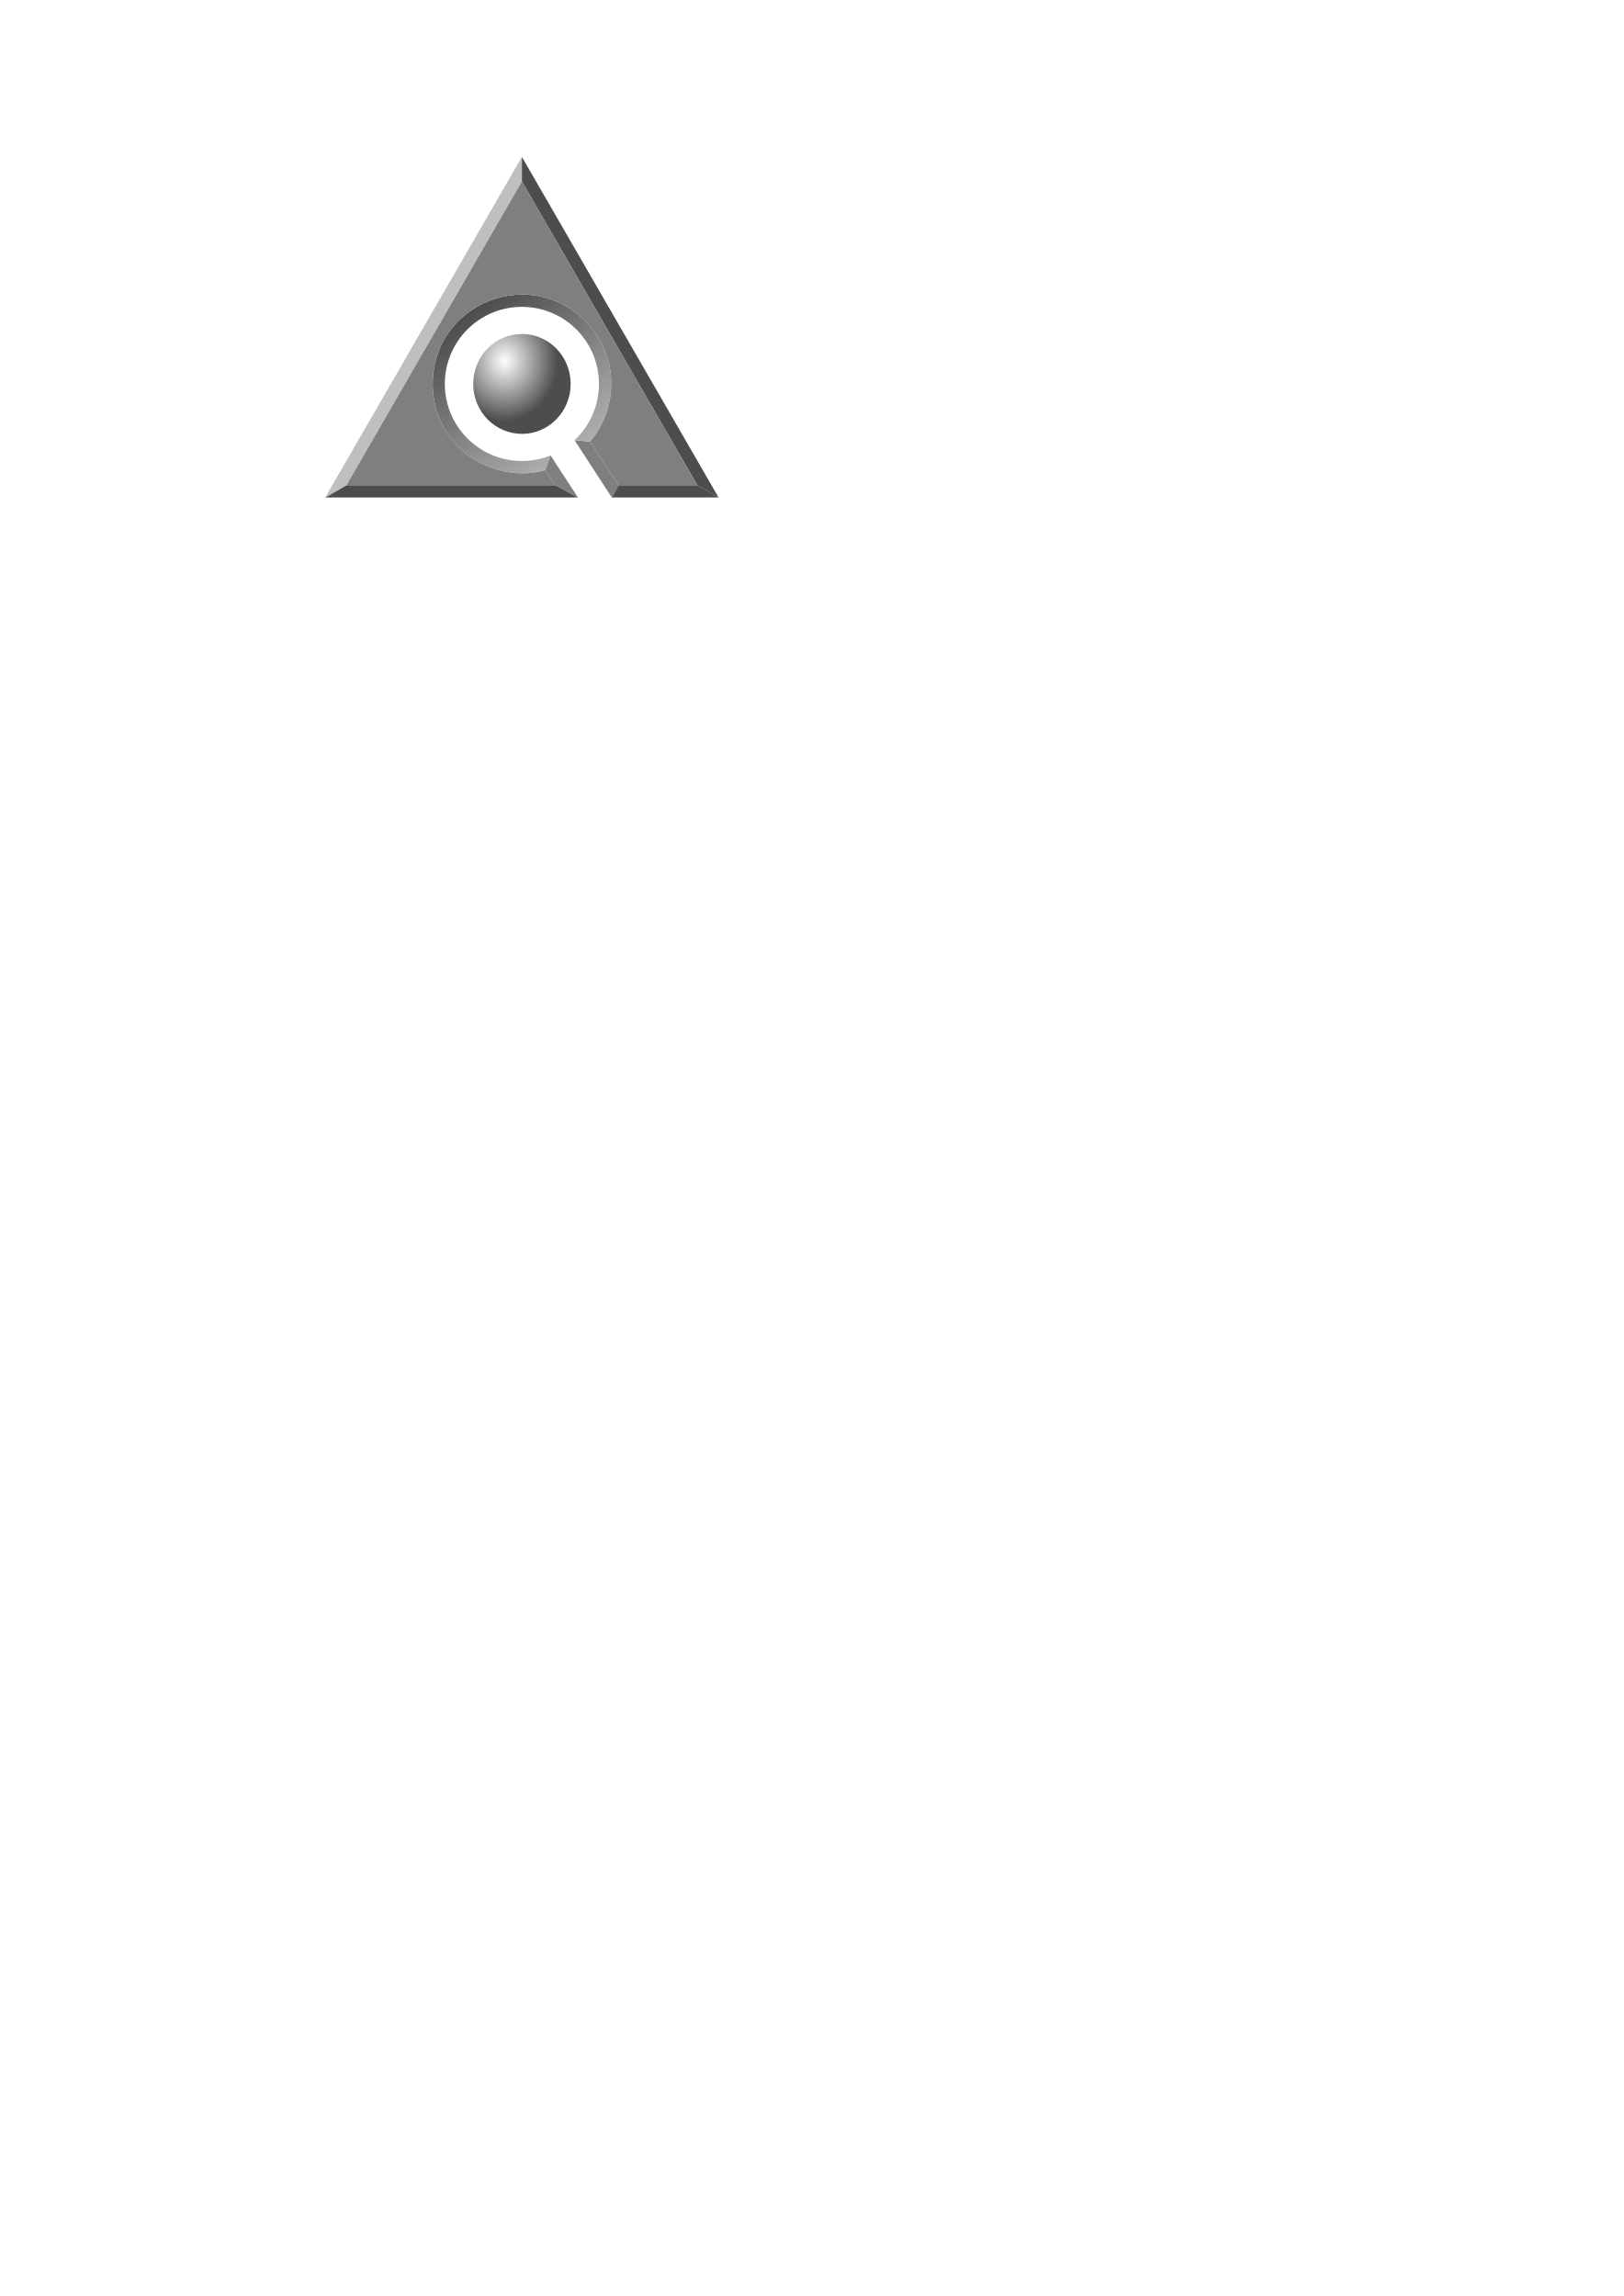
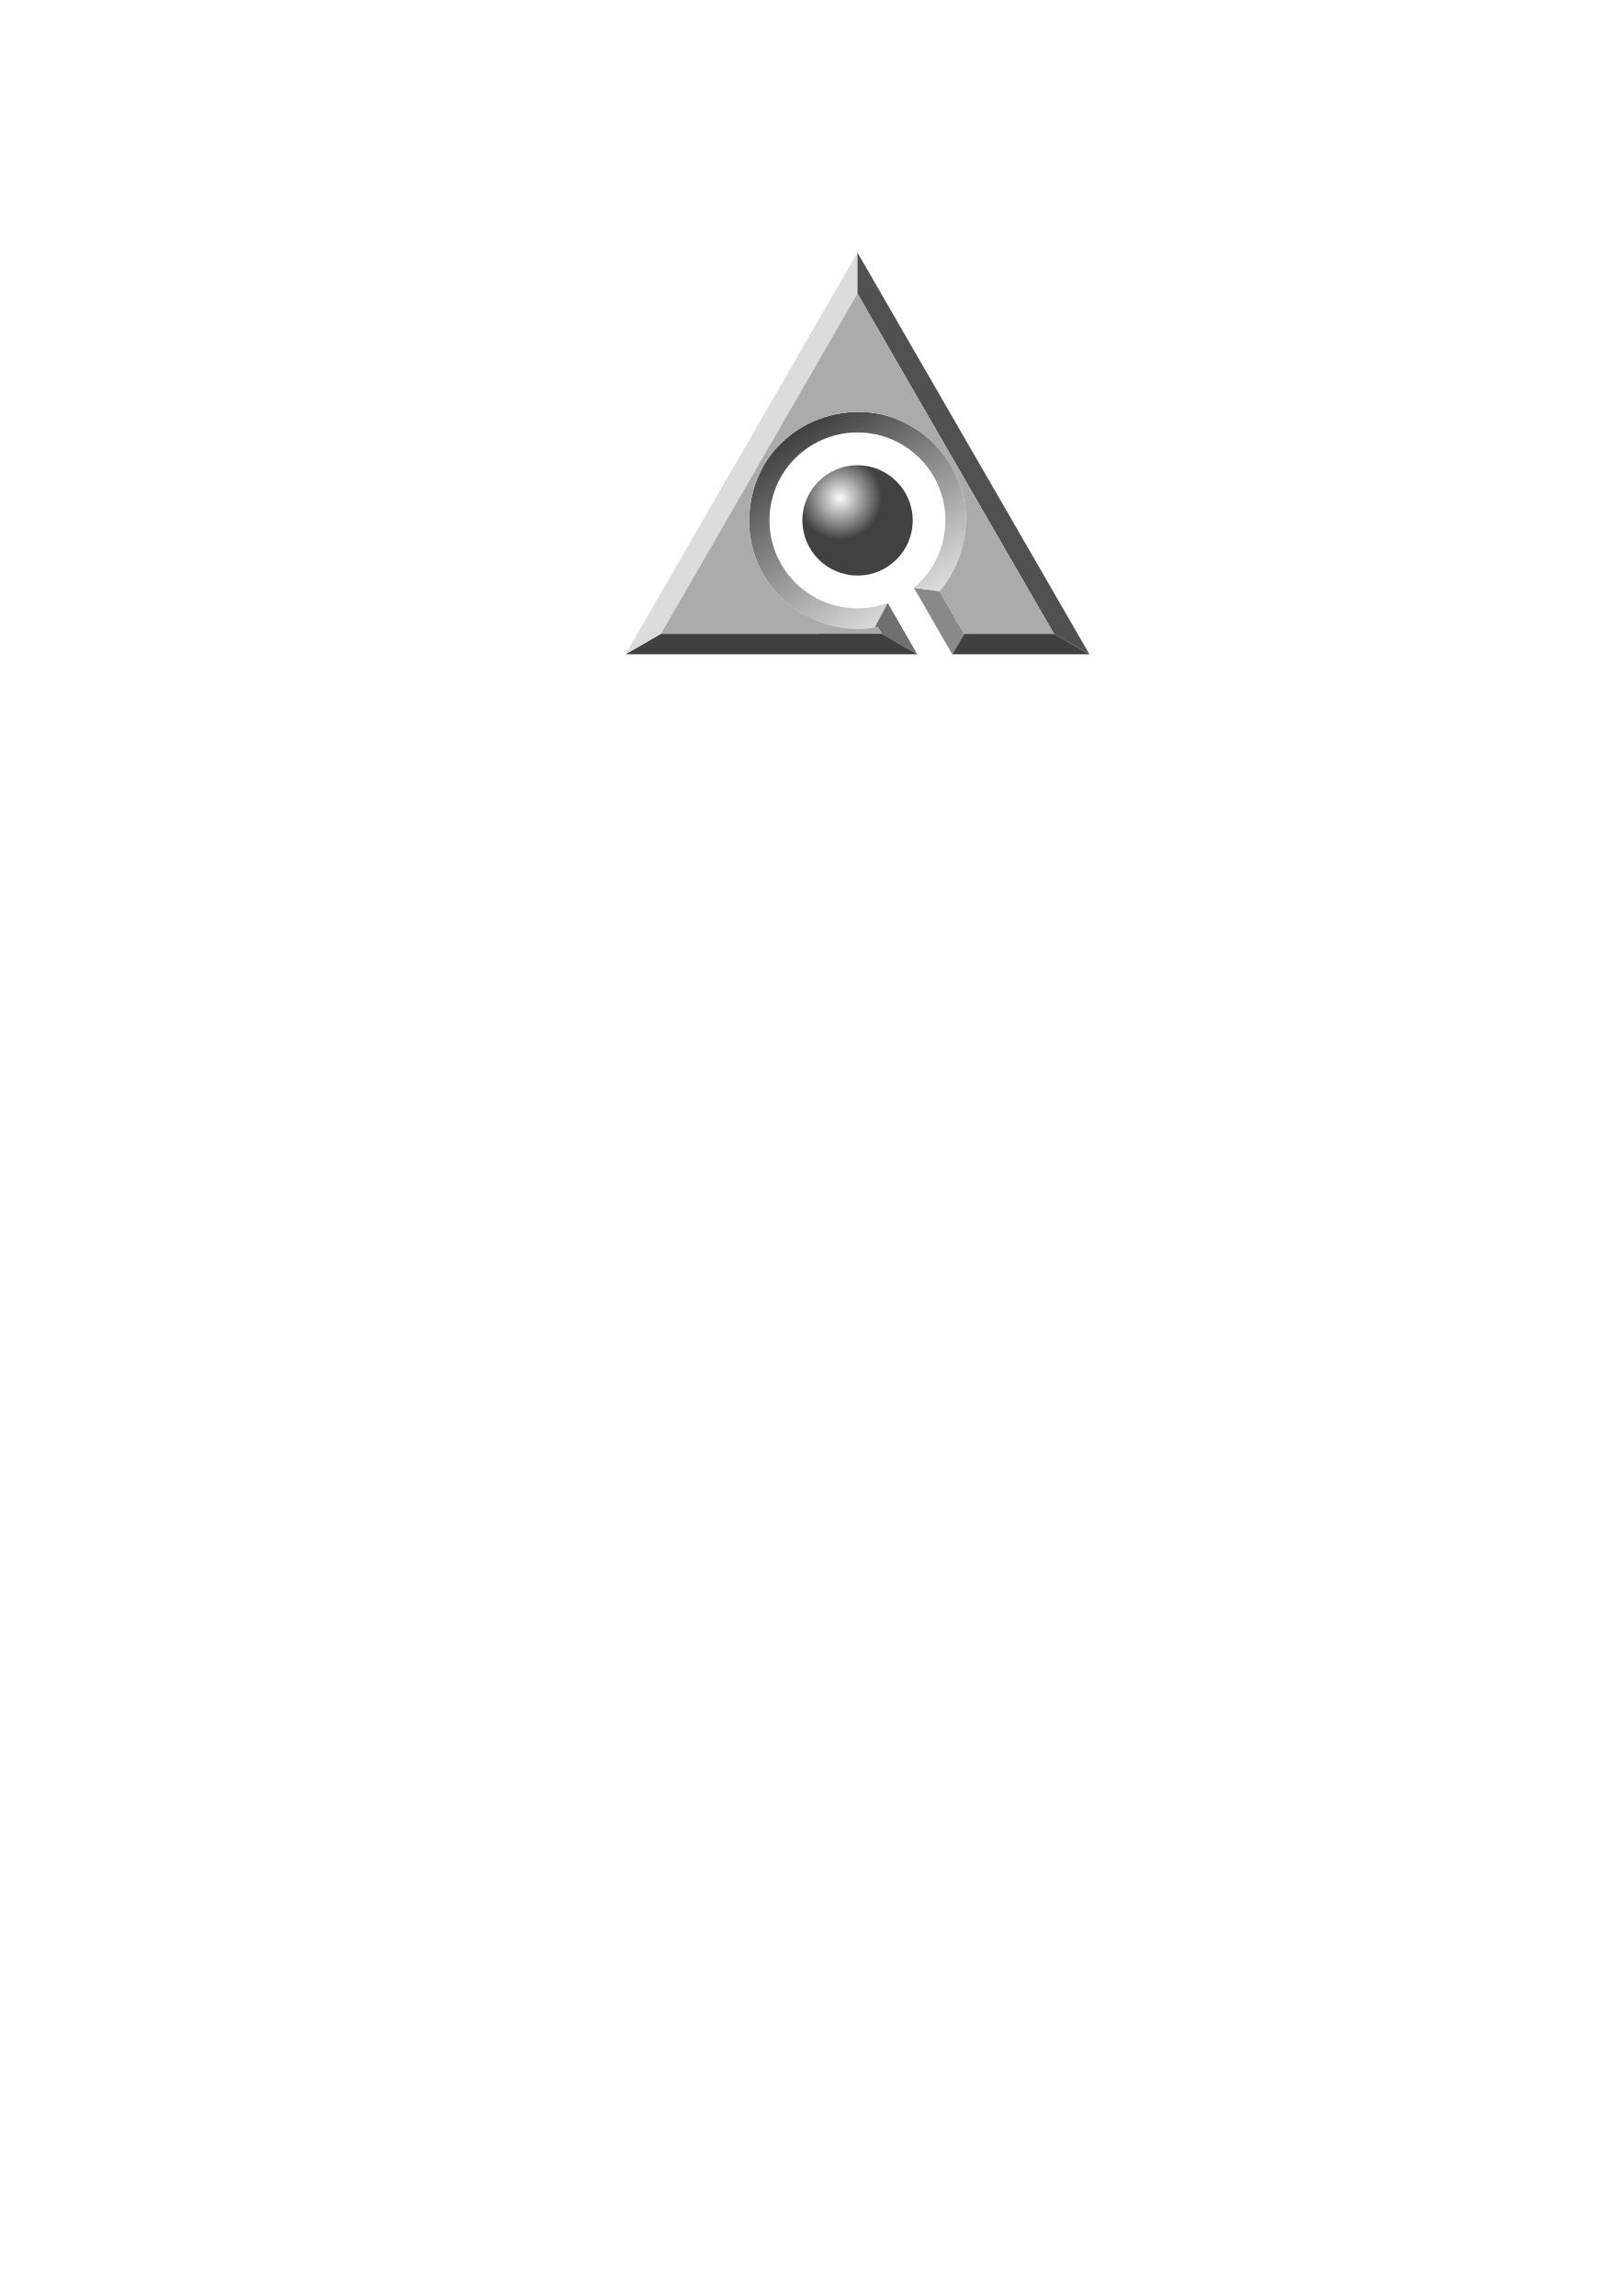
<svg xmlns="http://www.w3.org/2000/svg" xmlns:xlink="http://www.w3.org/1999/xlink" width="210mm" height="297mm" viewBox="0 0 210 297" version="1.1" id="svg8">
  <defs id="defs2">
-     <linearGradient id="linearGradient929">
-       <stop style="stop-color:#ffffff;stop-opacity:1" offset="0" id="stop925" />
-       <stop style="stop-color:#4d4d4d;stop-opacity:1" offset="1" id="stop927" />
+     <linearGradient id="linearGradient1540">
+       <stop style="stop-color:#fcfcfc;stop-opacity:1" offset="0" id="stop1536" />
+       <stop style="stop-color:#404040;stop-opacity:1" offset="1" id="stop1538" />
    </linearGradient>
-     <linearGradient id="linearGradient914">
-       <stop style="stop-color:#4d4d4d;stop-opacity:1" offset="0" id="stop910" />
-       <stop style="stop-color:#b2b2b2;stop-opacity:1" offset="1" id="stop912" />
+     <linearGradient id="linearGradient1530">
+       <stop style="stop-color:#414141;stop-opacity:1" offset="0" id="stop1526" />
+       <stop style="stop-color:#e4e4e4;stop-opacity:1" offset="1" id="stop1528" />
    </linearGradient>
-     <linearGradient xlink:href="#linearGradient914" id="linearGradient916" x1="228.023" y1="153.992" x2="279.934" y2="225.371" gradientUnits="userSpaceOnUse" />
-     <radialGradient xlink:href="#linearGradient929" id="radialGradient931" cx="65.279" cy="46.767" fx="65.279" fy="46.767" r="6.303" gradientTransform="matrix(-0.00143282,1.235296,-1.084751,-0.0012582,116.1031,-33.88535)" gradientUnits="userSpaceOnUse" />
+     <linearGradient xlink:href="#linearGradient1530" id="linearGradient1532" x1="239.572" y1="650.722" x2="297.844" y2="740.307" gradientUnits="userSpaceOnUse" />
+     <radialGradient xlink:href="#linearGradient1540" id="radialGradient1542" cx="68.571" cy="179.497" fx="68.571" fy="179.497" r="7.133" gradientUnits="userSpaceOnUse" gradientTransform="matrix(-0.01052723,0.7619996,-0.7591066,-0.01048727,206.0829,130.1356)" />
  </defs>
  <g id="layer1">
-     <path id="path835" style="fill:#4d4d4d;fill-opacity:1;stroke-width:0.756;stroke-linecap:round;stroke-linejoin:round;stop-color:#000000" d="m 302.303,237.195 -3.252,6.004 h 52.191 l -10.391,-6.004 c -12.849,1e-5 -25.699,0 -38.549,0 z" transform="scale(0.2645833)" />
-     <path id="path907" style="fill:#7f7f7f;fill-opacity:1;stroke-width:0.756;stroke-linecap:round;stroke-linejoin:round;stop-color:#000000" d="m 288.439,215.891 -7.594,-0.674 18.205,27.982 3.252,-6.004 c -4.621,-7.101 -9.242,-14.203 -13.863,-21.305 z" transform="scale(0.2645833)" />
-     <path id="path905" style="fill:url(#linearGradient916);fill-opacity:1;stroke-width:0.756;stroke-linecap:round;stroke-linejoin:round;stop-color:#000000" d="m 266.502,229.879 2.633,-7.213 a 37.672,37.672 0 0 1 -14.02,2.707 37.672,37.672 0 0 1 -37.672,-37.672 37.672,37.672 0 0 1 37.334,-37.672 37.672,37.672 0 0 1 0.338,0 37.672,37.672 0 0 1 37.672,37.672 37.672,37.672 0 0 1 -11.941,27.516 l 7.594,0.674 c 6.735,-7.852 10.425,-18.218 10.328,-28.549 0.217,-18.67 -13.197,-36.292 -31.051,-41.482 -16.605,-5.229 -35.878,0.871 -46.67,14.471 -11.613,14.071 -12.735,35.548 -2.799,50.814 9.757,15.857 30.365,23.8 48.254,18.734 z" transform="scale(0.2645833)" />
-     <path id="path903" style="fill:#4d4d4d;fill-opacity:1;stroke-width:0.756;stroke-linecap:round;stroke-linejoin:round;stop-color:#000000" d="m 282.494,243.199 -11.062,-6.004 c -34.018,1e-5 -68.036,0 -102.055,0 l -10.389,6.004 z" transform="scale(0.2645833)" />
-     <path id="path920" style="fill:#7f7f7f;fill-opacity:1;stroke-width:0.756;stroke-linecap:round;stroke-linejoin:round;stop-color:#000000" d="m 269.135,222.666 -2.633,7.213 c 1.775,2.08 3.262,4.944 4.93,7.316 l 11.062,6.004 z" transform="scale(0.2645833)" />
-     <path id="path901" style="fill:#bfbfbf;fill-opacity:1;stroke-width:0.756;stroke-linecap:round;stroke-linejoin:round;stop-color:#000000" d="M 255.115,76.703 158.988,243.199 169.377,237.195 255.117,88.709 Z" transform="scale(0.2645833)" />
-     <path id="path899" style="fill:#4d4d4d;fill-opacity:1;stroke-width:0.756;stroke-linecap:round;stroke-linejoin:round;stop-color:#000000" d="m 255.115,76.703 0.002,12.006 85.734,148.486 10.391,6.004 z" transform="scale(0.2645833)" />
-     <path id="path891" style="fill:#7f7f7f;fill-opacity:1;stroke-width:0.2;stroke-linecap:round;stroke-linejoin:round;stop-color:#000000" d="m 44.814,62.758 c 9.001,0 18.001,10e-7 27.002,0 C 71.375,62.13 70.981,61.372 70.512,60.822 65.779,62.163 60.327,60.061 57.745,55.865 55.116,51.826 55.413,46.144 58.485,42.421 c 2.855,-3.598 7.955,-5.212 12.348,-3.828 4.724,1.373 8.273,6.036 8.215,10.975 0.026,2.733 -0.95,5.476 -2.732,7.554 1.223,1.879 2.445,3.758 3.668,5.637 3.4,0 6.799,10e-7 10.199,0 C 82.622,49.662 75.061,36.566 67.5,23.471 59.938,36.566 52.376,49.662 44.814,62.758 Z" />
    <circle style="display:none;fill:#00ff00;fill-opacity:0.502;stroke-width:0.2;stroke-linecap:round;stroke-linejoin:round;stop-color:#000000" id="circle839" cx="67.499" cy="49.663" r="9.967" />
-     <ellipse style="fill:url(#radialGradient931);fill-opacity:1;stroke-width:0.2;stroke-linecap:round;stroke-linejoin:round;stop-color:#000000" id="path923" cx="67.504" cy="49.662" rx="6.303" ry="6.462" />
+     <g id="g1553" transform="translate(39.559,-116.0971)">
+       <path id="path1490" style="fill:#404040;fill-opacity:1;stroke-width:0.756;stroke-linecap:round;stroke-linejoin:round;stop-color:#000000" d="m 321.74,748.664 -5.768,10 h 67.045 l -17.311,-10 z" transform="scale(0.2645833)" />
+       <path id="path1523" style="fill:#898989;fill-opacity:1;stroke-width:0.756;stroke-linecap:round;stroke-linejoin:round;stop-color:#000000" d="m 309.715,727.832 -12.496,-1.65 18.754,32.482 5.768,-10 c -4.008,-6.944 -8.017,-13.888 -12.025,-20.832 z" transform="scale(0.2645833)" />
+       <path id="path1521" style="fill:url(#linearGradient1532);fill-opacity:1;stroke-width:0.756;stroke-linecap:round;stroke-linejoin:round;stop-color:#000000" d="m 278.074,745.559 6.328,-11.977 a 43,43 0 0 1 -52.01,-18.883 43,43 0 0 1 15.738,-58.738 43,43 0 0 1 21.594,-5.762 43,43 0 0 1 37.146,21.5 43,43 0 0 1 -9.652,54.482 l 12.496,1.65 c 7.493,-8.6 11.953,-19.727 12.76,-31.086 1.904,-21.036 -10.731,-42.045 -29.586,-51.189 -19.244,-9.897 -44.182,-5.666 -59.732,9.152 -16.147,14.745 -20.902,39.943 -12.088,59.809 9.028,21.706 33.946,34.986 57.006,31.041 z" transform="scale(0.2645833)" />
+       <path id="path1519" style="fill:#6f6f6f;fill-opacity:1;stroke-width:0.756;stroke-linecap:round;stroke-linejoin:round;stop-color:#000000" d="m 281.568,748.648 17.314,10.016 -14.48,-25.082 -6.328,11.977 c 2.18,-1.04 2.402,1.744 3.494,3.09 z" transform="scale(0.2645833)" />
+       <path id="path1517" style="fill:#404040;fill-opacity:1;stroke-width:0.756;stroke-linecap:round;stroke-linejoin:round;stop-color:#000000" d="m 173.555,748.664 -17.311,10 h 142.639 l -17.314,-10.016 c -36.004,0.004 -72.01,0.012 -108.014,0.016 z" transform="scale(0.2645833)" />
+       <path id="path1515" style="fill:#dcdcdc;fill-opacity:1;stroke-width:0.756;stroke-linecap:round;stroke-linejoin:round;stop-color:#000000" d="m 269.631,562.271 -113.387,196.393 17.311,-10 c 32.025,-55.463 64.051,-110.926 96.076,-166.389 z" transform="scale(0.2645833)" />
+       <path id="path1513" style="fill:#505050;fill-opacity:1;stroke-width:0.756;stroke-linecap:round;stroke-linejoin:round;stop-color:#000000" d="m 269.631,562.271 v 20.004 c 32.025,55.463 64.051,110.926 96.076,166.389 l 17.311,10 z" transform="scale(0.2645833)" />
+       <path id="path1501" style="fill:#ababab;fill-opacity:1;stroke-width:0.2;stroke-linecap:round;stroke-linejoin:round;stop-color:#000000" d="m 45.92,198.084 c 9.526,-0.001 19.052,-0.003 28.578,-0.004 -0.289,-0.356 -0.347,-1.093 -0.924,-0.818 -6.101,1.044 -12.694,-2.47 -15.083,-8.213 -2.332,-5.256 -1.074,-11.923 3.198,-15.825 4.114,-3.921 10.713,-5.04 15.804,-2.421 4.989,2.419 8.332,7.978 7.828,13.544 -0.213,3.005 -1.394,5.949 -3.376,8.225 1.061,1.837 2.121,3.674 3.182,5.512 3.878,0 7.755,0 11.633,0 -8.473,-14.674 -16.947,-29.349 -25.42,-44.023 -8.473,14.674 -16.947,29.349 -25.42,44.023 z" />
+       <circle style="opacity:0.99;fill:url(#radialGradient1542);fill-opacity:1;stroke-width:0.2;stroke-linecap:round;stroke-linejoin:round;stop-color:#000000" id="path1534" cx="71.353" cy="183.415" r="7.133" />
+     </g>
  </g>
</svg>
